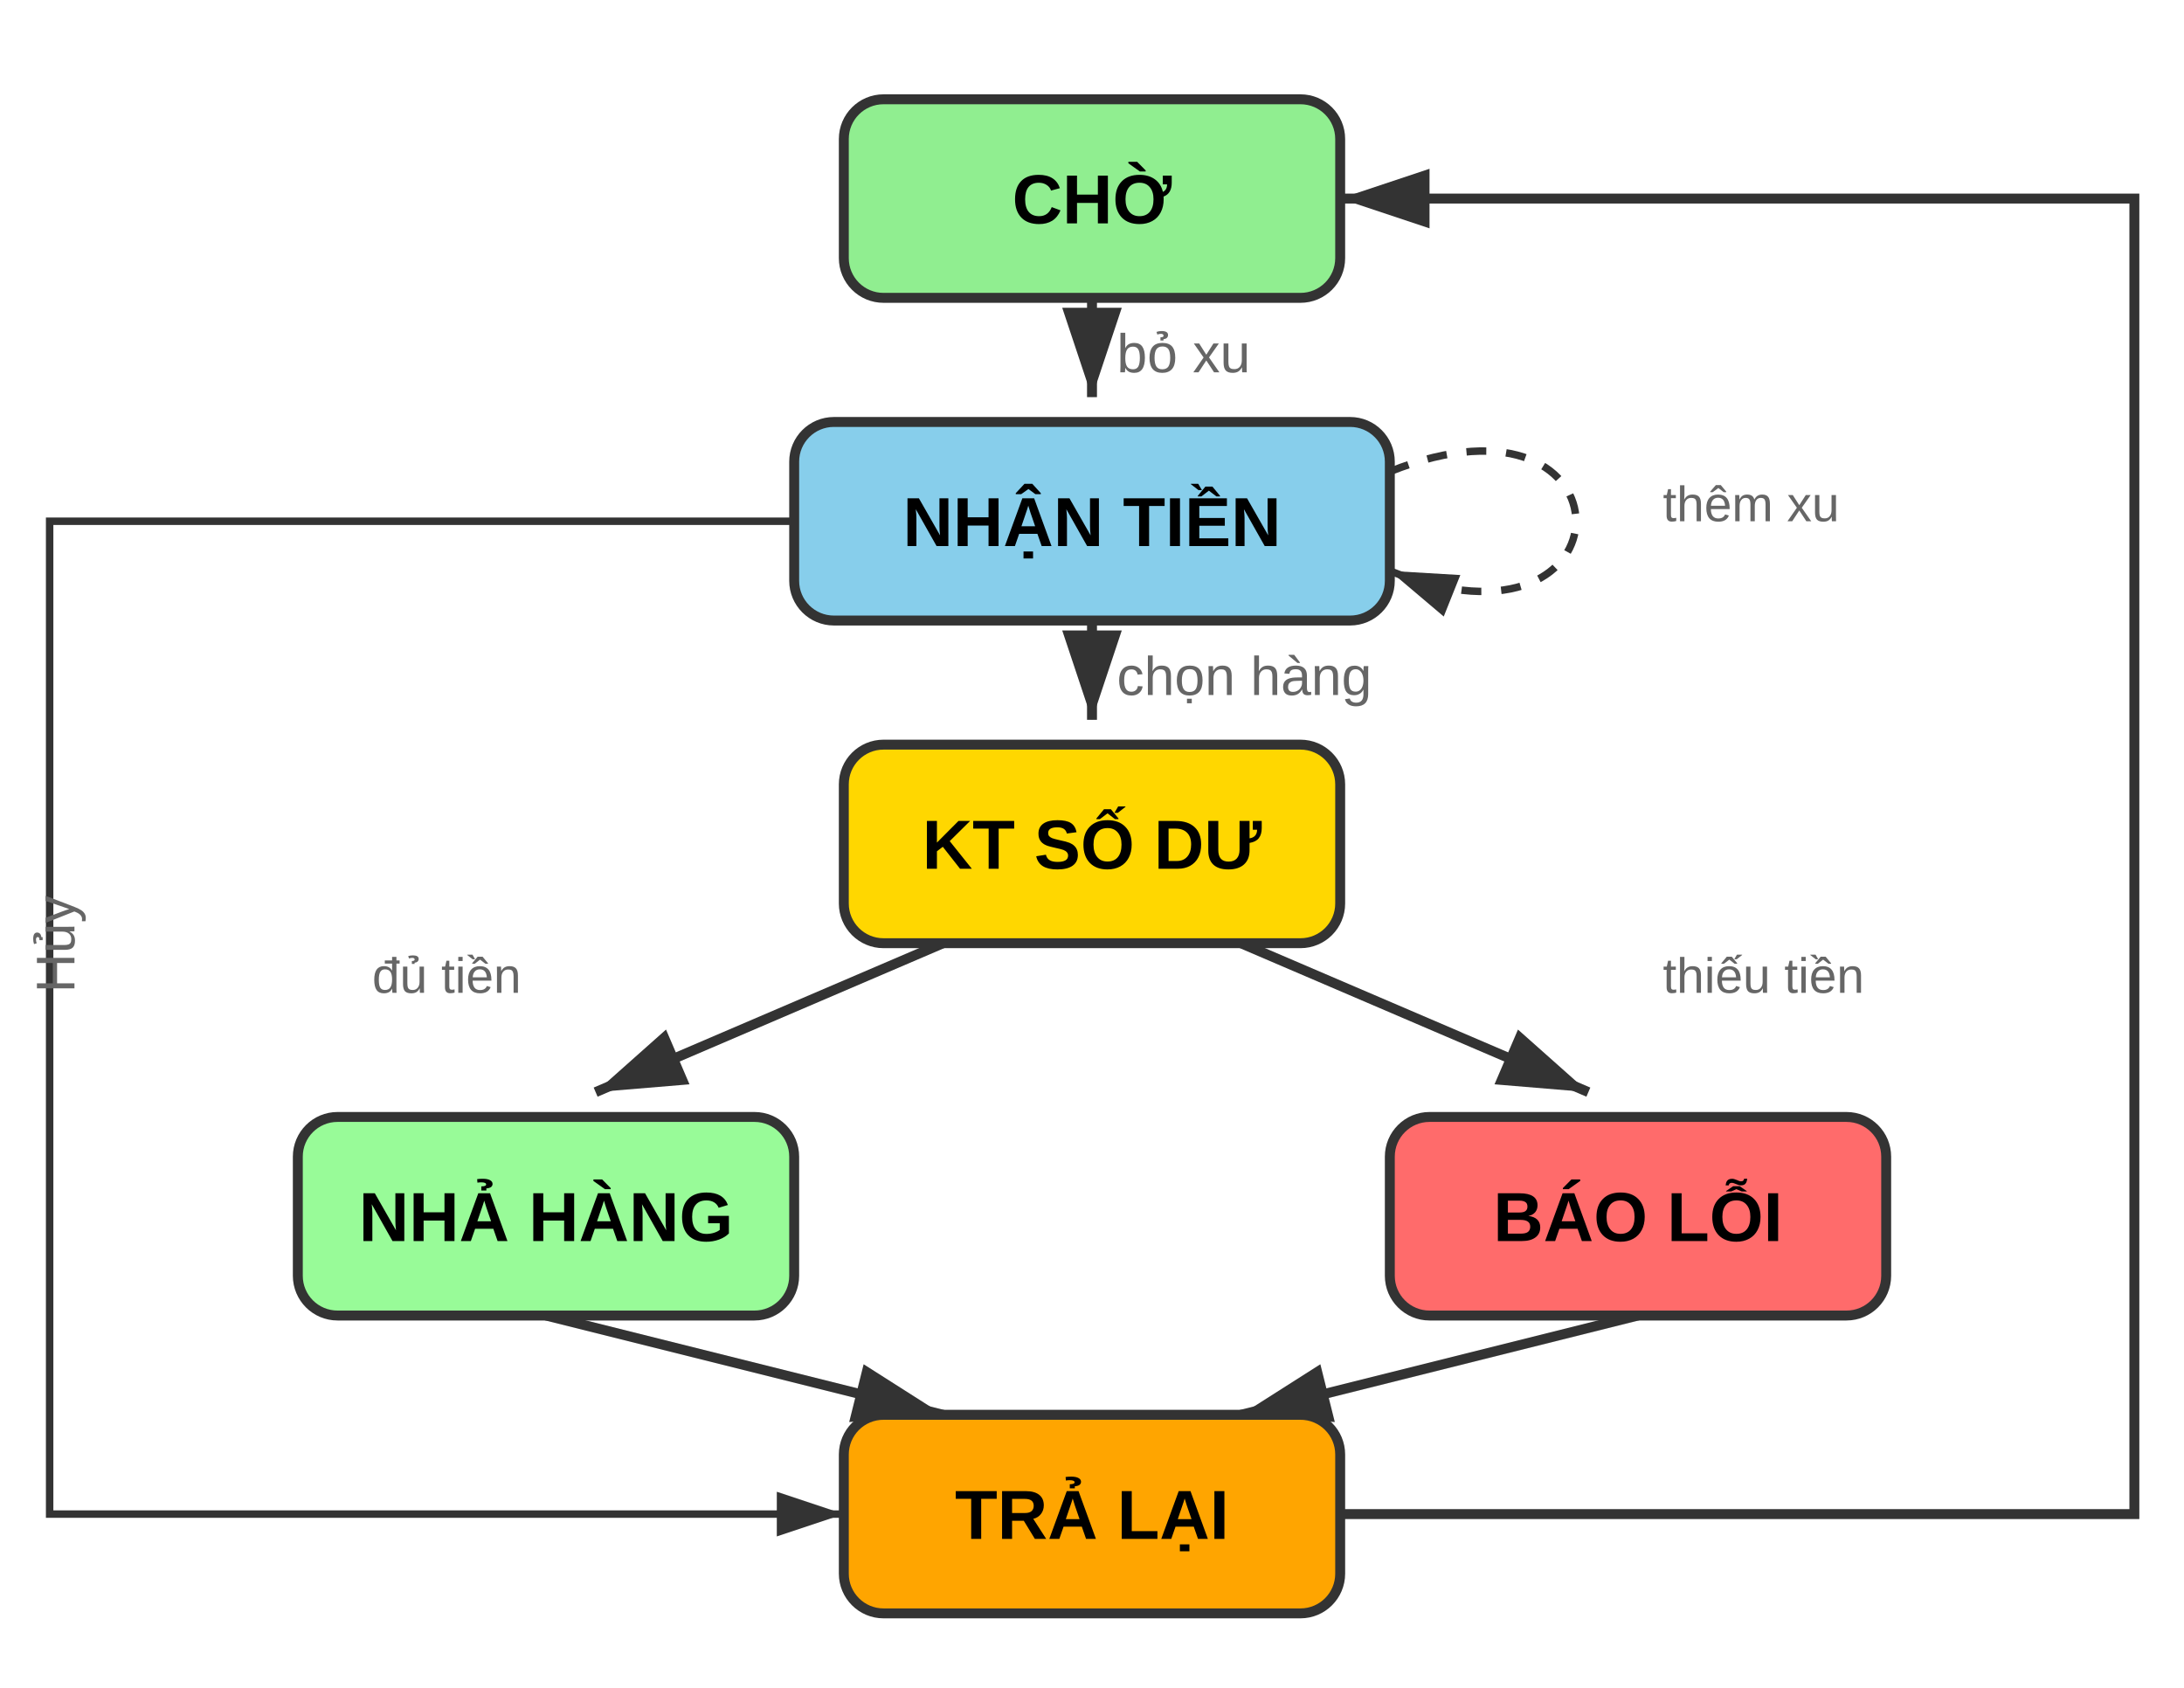
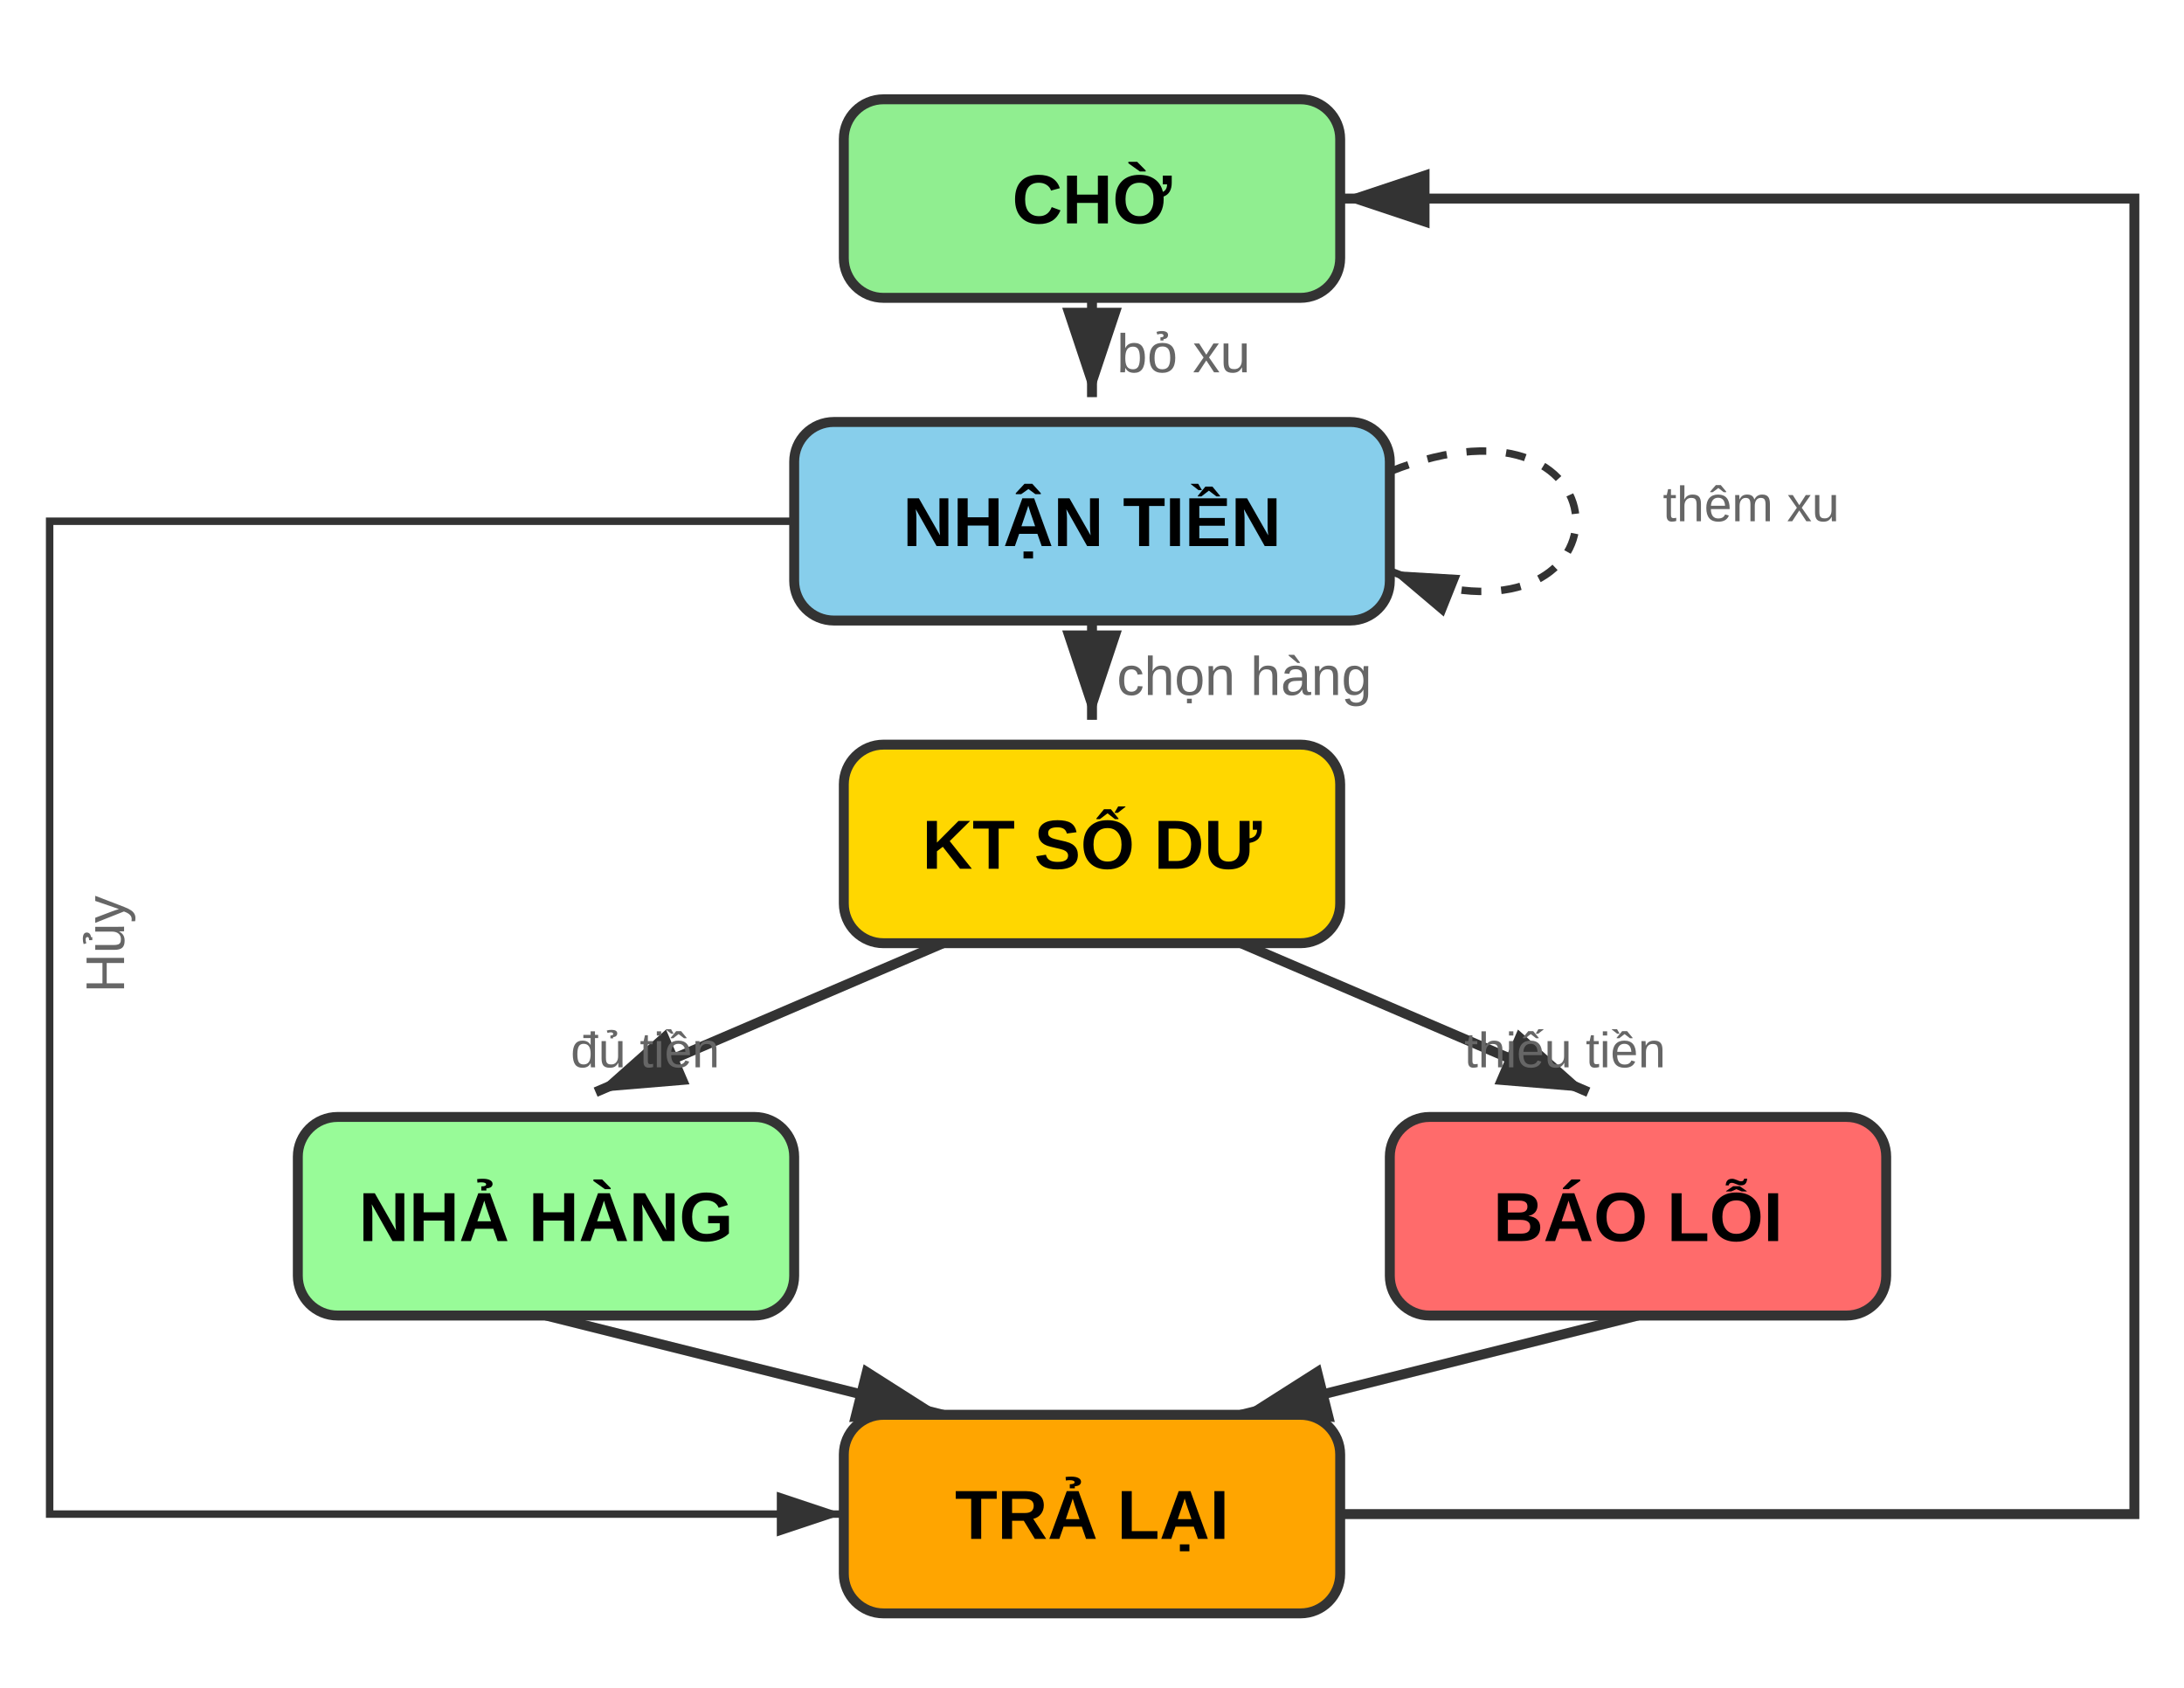
<svg xmlns="http://www.w3.org/2000/svg" viewBox="0 0 440 340" style="max-width: 440px; background: #f8f9fa; border-radius: 8px;">
  <defs>
    <marker id="arrow" markerWidth="10" markerHeight="10" refX="9" refY="3" orient="auto" markerUnits="strokeWidth">
      <path d="M0,0 L0,6 L9,3 z" fill="#333" />
    </marker>
  </defs>
  <rect x="170" y="20" width="100" height="40" rx="8" fill="#90EE90" stroke="#333" stroke-width="2" />
  <text x="220" y="45" text-anchor="middle" font-family="Arial, sans-serif" font-size="14" font-weight="bold">CHỜ</text>
  <line x1="220" y1="60" x2="220" y2="80" stroke="#333" stroke-width="2" marker-end="url(#arrow)" />
  <text x="225" y="75" font-family="Arial, sans-serif" font-size="11" fill="#666">bỏ xu</text>
  <rect x="160" y="85" width="120" height="40" rx="8" fill="#87CEEB" stroke="#333" stroke-width="2" />
  <text x="220" y="110" text-anchor="middle" font-family="Arial, sans-serif" font-size="14" font-weight="bold">NHẬN TIỀN</text>
  <path d="M 280 95 C 330 75, 330 135, 280 115" fill="none" stroke="#333" stroke-width="1.5" stroke-dasharray="4" marker-end="url(#arrow)" />
  <text x="335" y="105" font-family="Arial, sans-serif" font-size="10" fill="#666">thêm xu</text>
  <line x1="220" y1="125" x2="220" y2="145" stroke="#333" stroke-width="2" marker-end="url(#arrow)" />
  <text x="225" y="140" font-family="Arial, sans-serif" font-size="11" fill="#666">chọn hàng</text>
  <path d="M 160 105 L 10 105 L 10 305 L 170 305" fill="none" stroke="#333" stroke-width="1.5" marker-end="url(#arrow)" />
-   <text x="15" y="200" font-family="Arial, sans-serif" font-size="11" fill="#666" transform="rotate(-90 15 200)">Hủy</text>
+   <text x="25" y="200" font-family="Arial, sans-serif" font-size="11" fill="#666" transform="rotate(-90 25 200)">Hủy</text>
  <rect x="170" y="150" width="100" height="40" rx="8" fill="#FFD700" stroke="#333" stroke-width="2" />
  <text x="220" y="175" text-anchor="middle" font-family="Arial, sans-serif" font-size="14" font-weight="bold">KT SỐ DƯ</text>
  <line x1="190" y1="190" x2="120" y2="220" stroke="#333" stroke-width="2" marker-end="url(#arrow)" />
-   <text x="105" y="200" text-anchor="end" font-family="Arial, sans-serif" font-size="10" fill="#666">đủ tiền</text>
+   <text x="145" y="215" text-anchor="end" font-family="Arial, sans-serif" font-size="10" fill="#666">đủ tiền</text>
  <line x1="250" y1="190" x2="320" y2="220" stroke="#333" stroke-width="2" marker-end="url(#arrow)" />
-   <text x="335" y="200" text-anchor="start" font-family="Arial, sans-serif" font-size="10" fill="#666">thiếu tiền</text>
+   <text x="295" y="215" text-anchor="start" font-family="Arial, sans-serif" font-size="10" fill="#666">thiếu tiền</text>
  <rect x="60" y="225" width="100" height="40" rx="8" fill="#98FB98" stroke="#333" stroke-width="2" />
  <text x="110" y="250" text-anchor="middle" font-family="Arial, sans-serif" font-size="14" font-weight="bold">NHẢ HÀNG</text>
  <rect x="280" y="225" width="100" height="40" rx="8" fill="#FF6B6B" stroke="#333" stroke-width="2" />
  <text x="330" y="250" text-anchor="middle" font-family="Arial, sans-serif" font-size="14" font-weight="bold">BÁO LỖI</text>
  <line x1="110" y1="265" x2="190" y2="285" stroke="#333" stroke-width="2" marker-end="url(#arrow)" />
  <line x1="330" y1="265" x2="250" y2="285" stroke="#333" stroke-width="2" marker-end="url(#arrow)" />
  <rect x="170" y="285" width="100" height="40" rx="8" fill="#FFA500" stroke="#333" stroke-width="2" />
  <text x="220" y="310" text-anchor="middle" font-family="Arial, sans-serif" font-size="14" font-weight="bold">TRẢ LẠI</text>
  <path d="M 270 305 L 430 305 L 430 40 L 270 40" fill="none" stroke="#333" stroke-width="2" marker-end="url(#arrow)" />
</svg>
